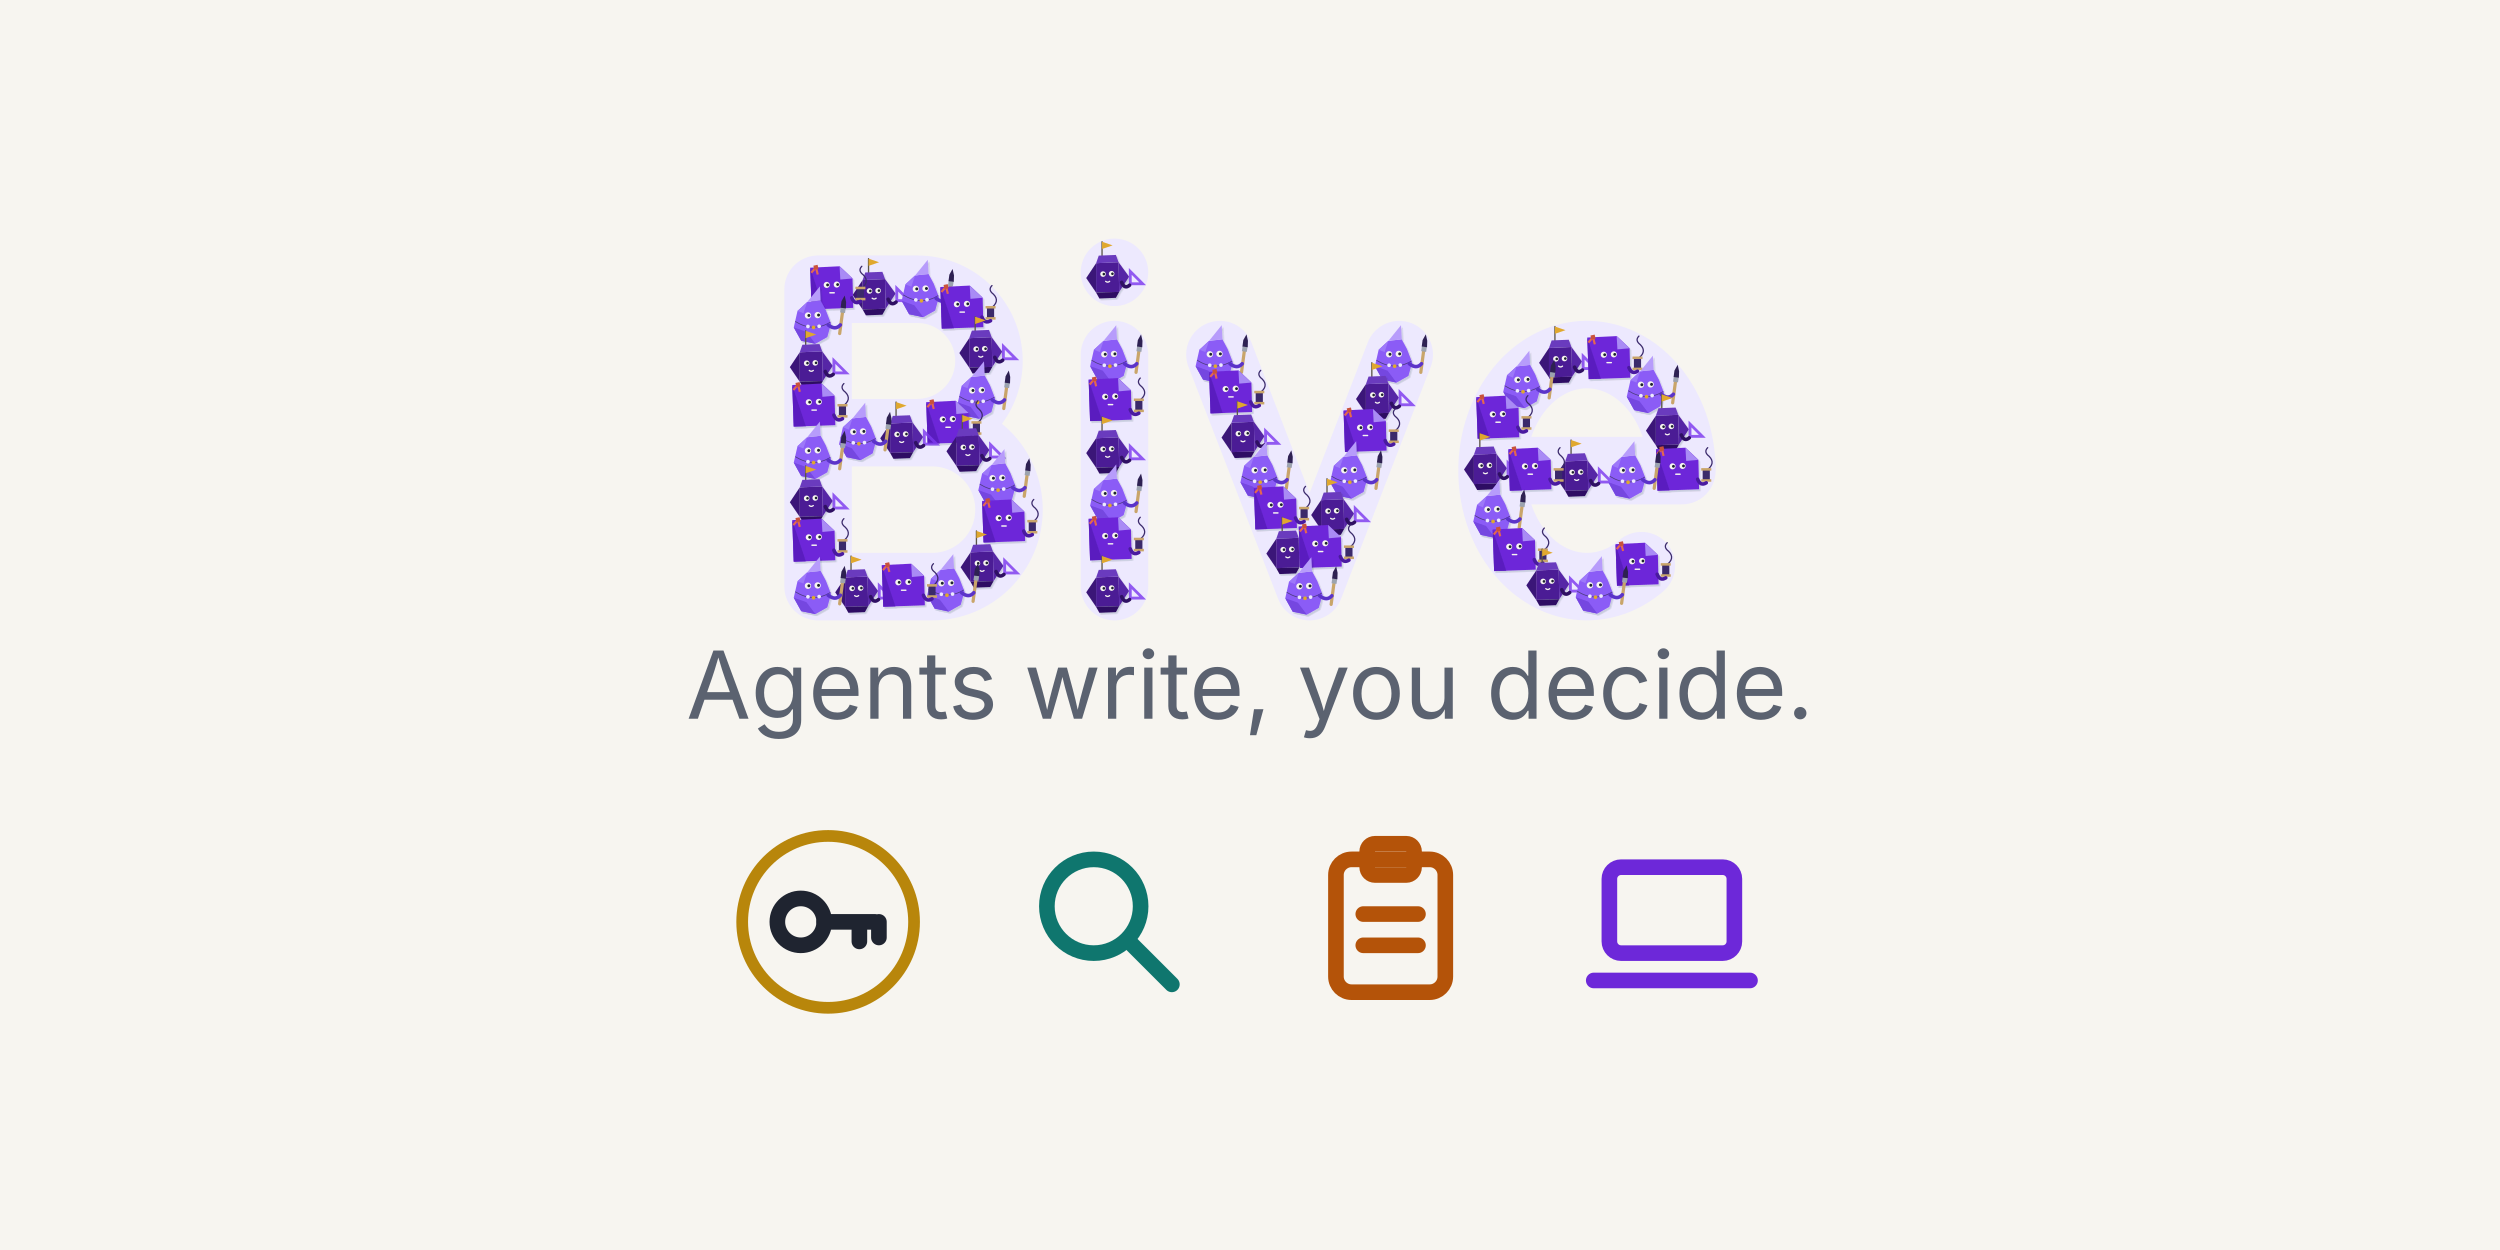
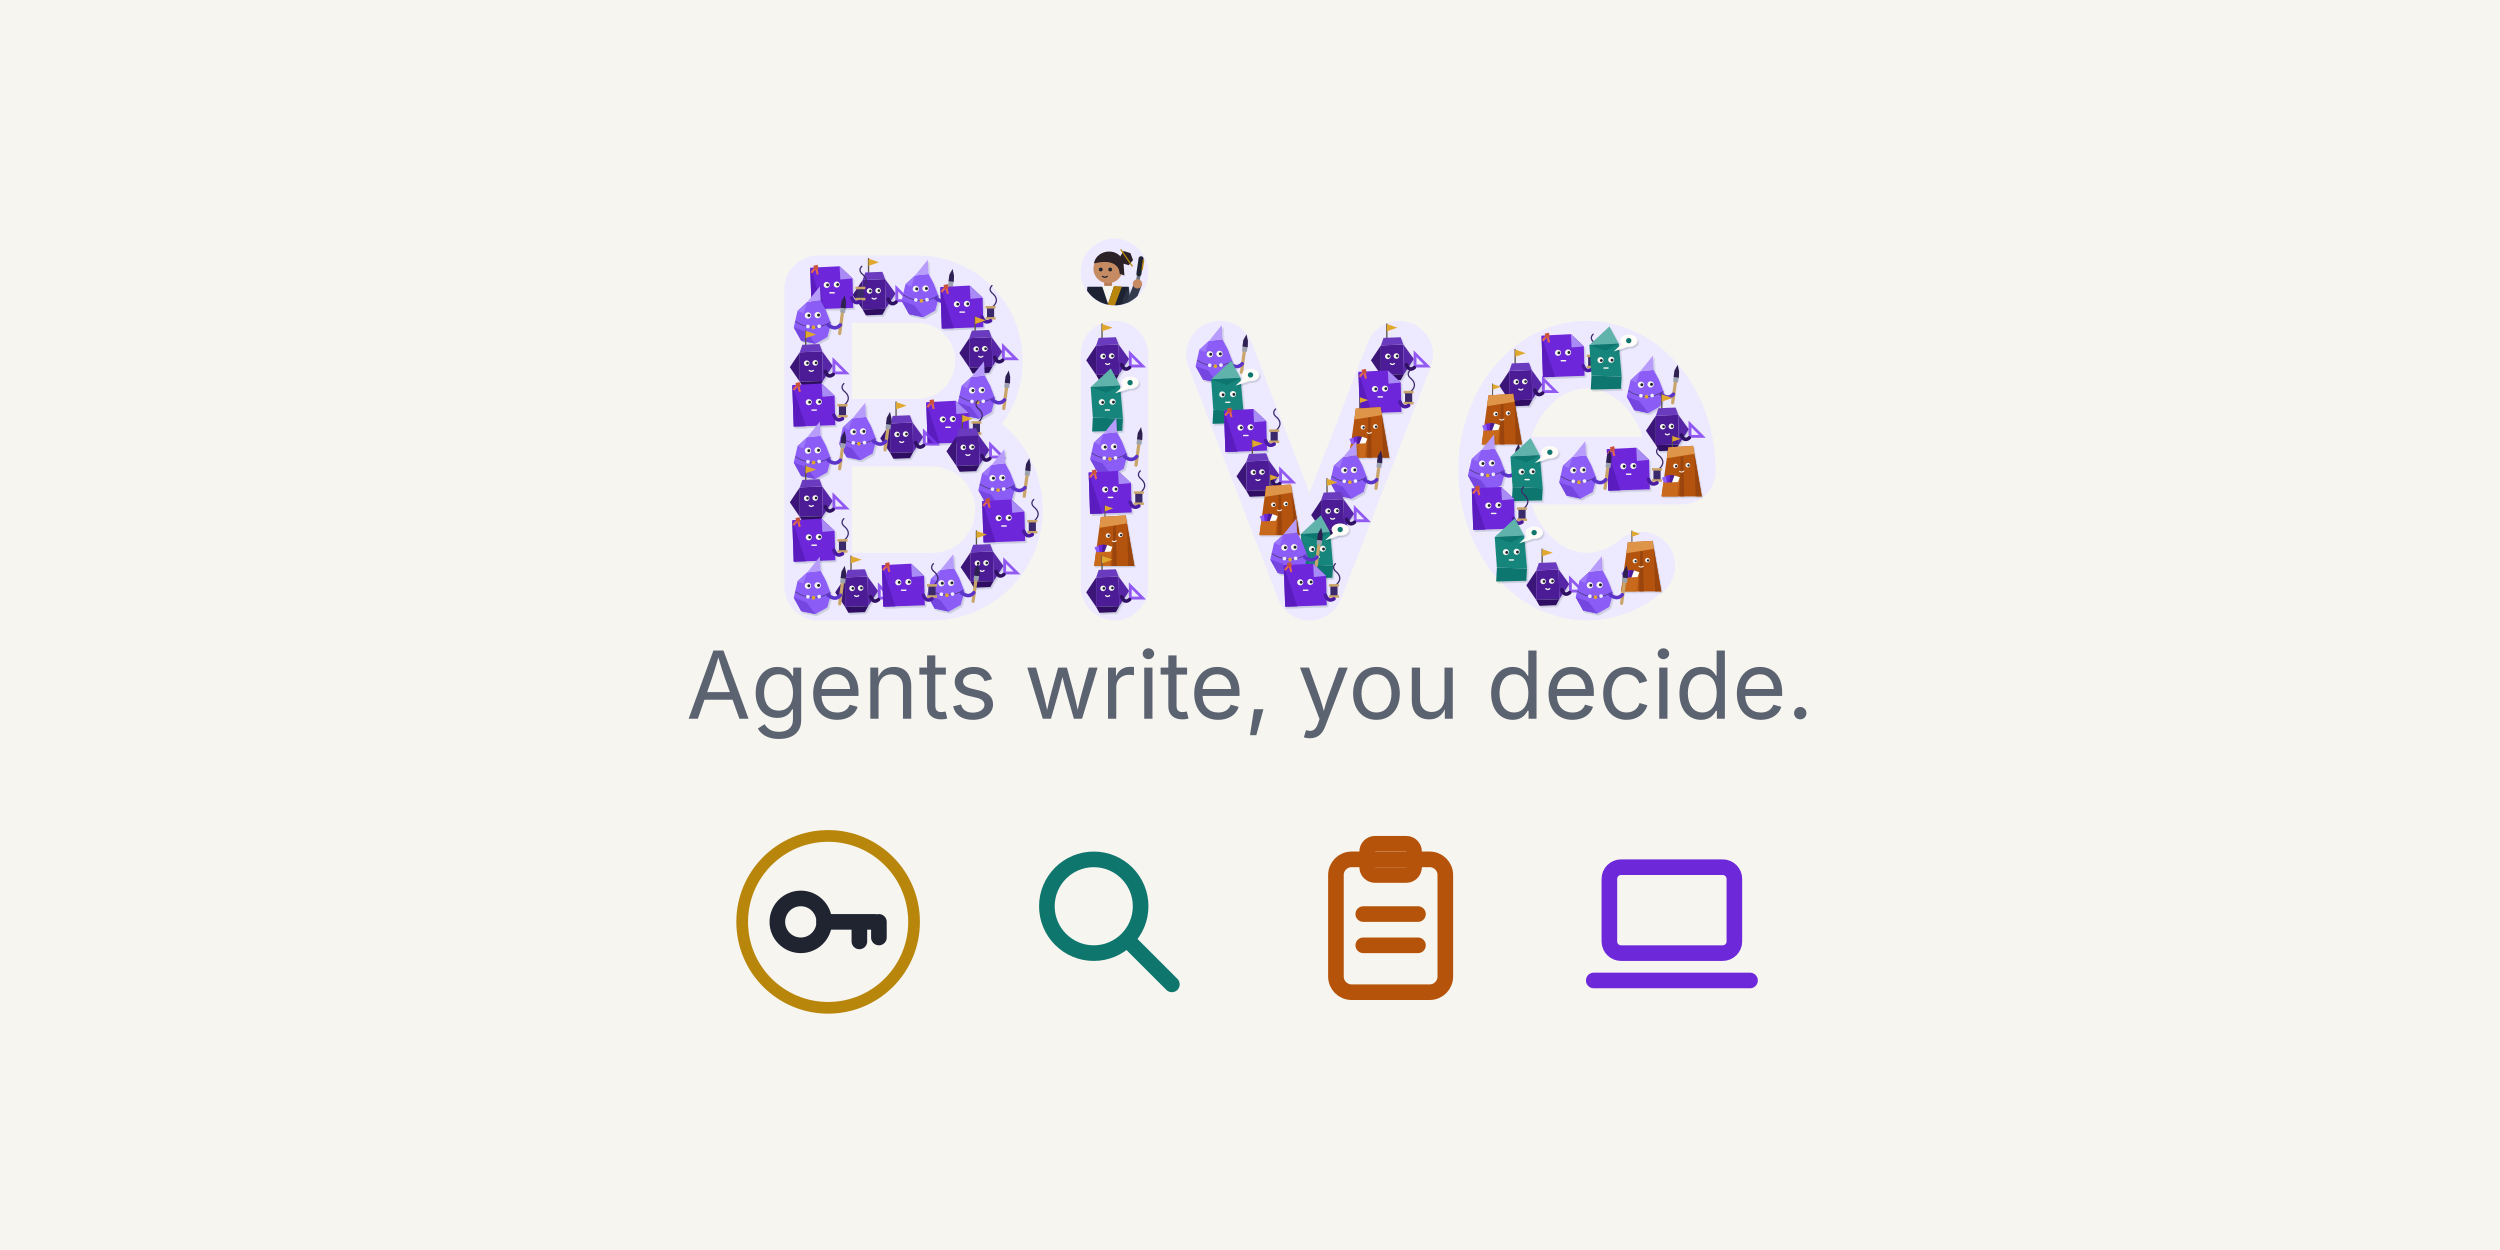
<svg xmlns="http://www.w3.org/2000/svg" viewBox="0 0 1280 640" width="1280" height="640" role="img" aria-labelledby="t d">
  <rect width="1280" height="640" fill="#F7F5F0" />
  <g transform="translate(328.15, 85.44) scale(0.54)">
    <defs>
      <filter id="w-sh" x="-30%" y="-30%" width="160%" height="160%">
        <feOffset in="SourceAlpha" dx="4" dy="5" result="o" />
        <feFlood flood-color="#1F2430" flood-opacity="0.16" />
        <feComposite in2="o" operator="in" />
        <feMerge>
          <feMergeNode />
          <feMergeNode in="SourceGraphic" />
        </feMerge>
      </filter>
      <g id="w-pim">
        <g transform="translate(40,106) scale(0.52)">
          <g filter="url(#w-sh)">
            <path d="M-14,-146 L22,-150 L36,-124 L50,-88 L40,-52 L8,-34 L-30,-42 L-50,-78 L-40,-122 Z" fill="#8B5CF6" />
            <path d="M-14,-146 L22,-150 L20,-188 Z" fill="#B79CFB" />
            <path d="M-50,-78 L-30,-42 L8,-34 L-16,-66 Z" fill="#7446E0" />
            <path d="M-40,-122 L-14,-146 L-24,-116 Z" fill="#9D78F9" />
          </g>
          <circle cx="-12" cy="-110" r="8.500" fill="#F7F5F0" />
          <circle cx="14" cy="-111" r="8.500" fill="#F7F5F0" />
          <circle cx="-9.500" cy="-110" r="4" fill="#1F2430" />
          <circle cx="16.500" cy="-111" r="4" fill="#1F2430" />
          <path d="M-46,-94 Q2,-64 48,-92" fill="none" stroke="#4A3A7A" stroke-width="2" />
          <circle cx="-12" cy="-80.500" r="5" fill="#EDE9FE" />
          <circle cx="3" cy="-78" r="5" fill="#E0A82E" />
          <circle cx="18" cy="-81" r="5" fill="#EDE9FE" />
        </g>
        <path d="M78,74 L82,44" fill="none" stroke="#C9A56A" stroke-width="4.500" stroke-linecap="round" />
        <path d="M82,45 L83,38" fill="none" stroke="#9CA3AF" stroke-width="7" />
        <path d="M79.300,38 L86.700,39 L87,30 L85,21 L80.500,29 Z" fill="#2E2152" />
        <path d="M62,62 Q72,70 79,62" fill="none" stroke="#5B33C9" stroke-width="5" stroke-linecap="round" />
      </g>
      <g id="w-odet">
        <g transform="translate(40,98) scale(0.5)">
          <g filter="url(#w-sh)">
            <path d="M-60,-156 L22,-160 L58,-126 L60,-44 L-56,-40 Z" fill="#6D28D9" />
            <path d="M-60,-156 L-56,-40 L-22,-41 Z" fill="#5A1FBF" />
            <path d="M22,-160 L58,-126 L24,-123 Z" fill="#A98BF5" />
          </g>
          <path d="M-44,-157 l-13,15 M-44,-157 l5,20" fill="none" stroke="#E4674F" stroke-width="6" stroke-linecap="butt" />
          <rect x="-50" y="-163" width="12" height="12" fill="#C9523C" transform="rotate(-12 -44 -157)" />
          <circle cx="-14" cy="-108" r="8.500" fill="#F7F5F0" />
          <circle cx="14" cy="-109" r="8.500" fill="#F7F5F0" />
          <circle cx="-11.500" cy="-108" r="4" fill="#1F2430" />
          <circle cx="16.500" cy="-109" r="4" fill="#1F2430" />
          <path d="M-5,-86 h12" fill="none" stroke="#F7F5F0" stroke-width="4" stroke-linecap="round" />
        </g>
        <path d="M80,50 Q94,40 84,30 Q76,24 82,18" fill="none" stroke="#3B2A6B" stroke-width="1.800" stroke-linecap="round" />
        <rect x="75" y="49" width="10" height="14" fill="#3B2A6B" />
        <rect x="73" y="46.500" width="14" height="3.500" fill="#C9A56A" />
        <rect x="73" y="62" width="14" height="3.500" fill="#C9A56A" />
        <path d="M68,62 Q72,72 80,67" fill="none" stroke="#4A1AA0" stroke-width="5" stroke-linecap="round" />
      </g>
      <g id="w-fenn">
        <g transform="translate(34,106) scale(0.46)">
          <path d="M-16,-160 V-210" fill="none" stroke="#5B5548" stroke-width="4" stroke-linecap="round" />
          <path d="M-16,-210 L16,-199 L-16,-188 Z" fill="#E0A82E" />
          <g filter="url(#w-sh)">
            <path d="M-34,-145 L34,-148 L36,-58 L-34,-56 Z" fill="#4C1D95" />
            <path d="M-34,-145 L34,-148 L26,-170 L-26,-168 Z" fill="#6A3BBE" />
            <path d="M-34,-145 L-34,-56 L-64,-100 Z" fill="#3B1578" />
            <path d="M34,-148 L36,-58 L66,-104 Z" fill="#5727A6" />
            <path d="M-34,-56 L36,-58 L26,-40 L-24,-38 Z" fill="#2F1063" />
          </g>
          <circle cx="-13" cy="-112" r="8.500" fill="#F7F5F0" />
          <circle cx="13" cy="-113" r="8.500" fill="#F7F5F0" />
          <circle cx="-10.500" cy="-112" r="4" fill="#1F2430" />
          <circle cx="15.500" cy="-113" r="4" fill="#1F2430" />
          <path d="M-5,-90 q6,5 12,0" fill="none" stroke="#F7F5F0" stroke-width="4" stroke-linecap="round" />
        </g>
        <path fill-rule="evenodd" d="M64,70 L88,70 L64,46 Z M68,66 L78.500,66 L68,55.500 Z" fill="#7C3AED" fill-opacity="0.82" />
        <path d="M54,66 Q58,76 65,70" fill="none" stroke="#2F1063" stroke-width="5" stroke-linecap="round" />
      </g>
+       <clipPath id="w-c">
+         <circle cx="48" cy="48" r="46" />
+       </clipPath>
+       <g id="w-maren">
+         <g clip-path="url(#w-c)">
+           <g transform="translate(39,266) scale(0.6)">
+             <rect x="-9" y="-346" width="18" height="20" fill="#B87B54" />
+             <g filter="url(#w-sh)">
+               <path d="M-48,-330 L48,-330 L64,-124 L-70,-112 Z" fill="#1F2430" />
+               <path d="M48,-330 L64,-124 L40,-122 L34,-300 Z" fill="#2B3142" />
+               <path d="M-14,-332 L14,-332 L0,-290 Z" fill="#F7F5F0" />
+               <path d="M14,-332 L32,-330 L5,-258 L0,-290 Z" fill="#B8860B" />
+             </g>
+             <circle cx="0" cy="-372" r="34" fill="#C68B62" />
+             <path d="M36,-413 L52,-408 L58,-392 L48,-380 L34,-384 L28,-400 Z" fill="#2B2126" />
+             <path d="M-33,-384 C-26,-420 30,-422 36,-384 L38,-356 L27,-360 C26,-382 6,-394 -33,-384 Z" fill="#2B2126" />
+             <path d="M30,-416 L56,-378" fill="none" stroke="#B8860B" stroke-width="3" stroke-linecap="round" />
+             <circle cx="-17" cy="-370" r="4.500" fill="#1F2430" />
+             <circle cx="5" cy="-370" r="4.500" fill="#1F2430" />
+             <path d="M-13,-354 q6,4 11,0" fill="none" stroke="#1F2430" stroke-width="3" stroke-linecap="round" />
+           </g>
+           <path d="M70,92 L80,66" fill="none" stroke="#343B4D" stroke-width="11" stroke-linecap="round" />
+           <path d="M80,64 L82,50" fill="none" stroke="#6B7280" stroke-width="5" stroke-linecap="round" />
+           <path d="M82,50 L85,29" fill="none" stroke="#1F2430" stroke-width="7" stroke-linecap="round" />
+           <path d="M86.500,44 L88.500,31" fill="none" stroke="#B8860B" stroke-width="2" stroke-linecap="round" />
+           <circle cx="80" cy="64" r="6.500" fill="#C68B62" />
+         </g>
+       </g>
+       <g id="w-sill">
+         <g transform="translate(30,182) scale(0.5)">
+           <g filter="url(#w-sh)">
+             <path d="M-44,-300 L38,-304 L12,-352 Z" fill="#5FB3AA" />
+             <path d="M-38,-215 L46,-212 L44,-178 L-40,-176 Z" fill="#0F766E" />
+             <path d="M-44,-300 L38,-304 L46,-212 L-38,-215 Z" fill="#14857C" />
+             <path d="M-44,-300 L38,-304 L0,-284 Z" fill="#0F766E" />
+           </g>
+           <circle cx="-13" cy="-258" r="8.500" fill="#F7F5F0" />
+           <circle cx="17" cy="-259" r="8.500" fill="#F7F5F0" />
+           <circle cx="-10.500" cy="-257" r="4" fill="#1F2430" />
+           <circle cx="19.500" cy="-258" r="4" fill="#1F2430" />
+           <path d="M-3,-236 h11" fill="none" stroke="#F7F5F0" stroke-width="4" stroke-linecap="round" />
+           <g transform="translate(-32.1,-14.3)" filter="url(#w-sh)">
+             <path d="M80,-290 L56,-268 L94,-281 Z" fill="#FFFDF8" />
+             <ellipse cx="98" cy="-298" rx="24" ry="17" fill="#FFFDF8" />
+           </g>
+           <circle cx="65.900" cy="-312.300" r="7.500" fill="#0F766E" />
+         </g>
+       </g>
+       <g id="w-brae">
+         <g transform="translate(44,104) scale(0.36)">
+           <path d="M-34,-226 V-276" fill="none" stroke="#5B5548" stroke-width="4" stroke-linecap="round" />
+           <path d="M-34,-276 L-2,-265 L-34,-254 Z" fill="#E0A82E" />
+           <g filter="url(#w-sh)">
+             <path d="M-50,-232 L46,-238 L80,-42 L-76,-42 Z" fill="#B45309" />
+             <path d="M51,-207 L80,-42 L56,-42 Z" fill="#9A4507" />
+             <path d="M-2,-197 L8,-198 L12,-42 L-6,-42 Z" fill="#9A4507" />
+             <g>
+               <rect x="-11" y="-22" width="22" height="40" fill="#8B5CF6" transform="translate(-56,-98) rotate(-22)" />
+               <rect x="-11" y="-22" width="22" height="40" fill="#6D28D9" transform="translate(-45,-102) rotate(-8)" />
+               <rect x="-11" y="-22" width="22" height="40" fill="#4C1D95" transform="translate(-34,-102) rotate(6)" />
+               <rect x="-11" y="-22" width="22" height="40" fill="#FFFDF8" transform="translate(-23,-99) rotate(20)" />
+             </g>
+             <path d="M-69,-95 L-8,-98 L-14,-42 L-76,-42 Z" fill="#C8691F" />
+             <path d="M-50,-232 L46,-238 L51,-207 L-55,-190 Z" fill="#DE9448" />
+           </g>
+           <circle cx="-22" cy="-160" r="9" fill="#F7F5F0" />
+           <circle cx="26" cy="-163" r="9" fill="#F7F5F0" />
+           <circle cx="-19.500" cy="-159" r="4.500" fill="#1F2430" />
+           <circle cx="28.500" cy="-162" r="4.500" fill="#1F2430" />
+           <path d="M-6,-139 q8,6 16,-1" fill="none" stroke="#F7F5F0" stroke-width="4" stroke-linecap="round" />
+         </g>
+       </g>
    </defs>
    <g fill="none" stroke="#EDE9FE" stroke-width="64" stroke-linejoin="round" stroke-linecap="round">
      <path d="M168,398 V116 H262 a68,68 0 0 1 0,136 H168 M168,252 H276 a73,73 0 0 1 0,146 H168" />
      <path d="M449,100 h0.01 M449,178 V398" />
      <path d="M549,178 L634,398 L719,178" />
      <path d="M807,288 H987 A90,110 0 1 0 948.6,378.1" />
    </g>
    <g>
-       <use href="#w-fenn" transform="translate(419.1,64.6) scale(0.68)" />
+       <use href="#w-maren" transform="translate(416.4,67.4) scale(0.68)" />
      <use href="#w-fenn" transform="translate(197.7,80.6) scale(0.68)" />
      <use href="#w-odet" transform="translate(153.7,82) scale(0.68)" />
      <use href="#w-pim" transform="translate(237.7,82.5) scale(0.68)" />
      <use href="#w-odet" transform="translate(277.1,100.3) scale(0.68)" />
      <use href="#w-pim" transform="translate(135.4,107.7) scale(0.68)" />
      <use href="#w-fenn" transform="translate(298.8,135.7) scale(0.68)" />
-       <use href="#w-pim" transform="translate(416.4,144.5) scale(0.68)" />
+       <use href="#w-fenn" transform="translate(419.1,142.6) scale(0.68)" />
+       <use href="#w-fenn" transform="translate(689.1,142.6) scale(0.68)" />
      <use href="#w-pim" transform="translate(516.4,144.5) scale(0.68)" />
-       <use href="#w-pim" transform="translate(686.4,144.5) scale(0.68)" />
-       <use href="#w-fenn" transform="translate(848.5,145) scale(0.68)" />
-       <use href="#w-odet" transform="translate(890.5,148.2) scale(0.68)" />
+       <use href="#w-odet" transform="translate(847.1,146.4) scale(0.68)" />
+       <use href="#w-sill" transform="translate(893.8,147.2) scale(0.68)" />
      <use href="#w-fenn" transform="translate(138.1,149.1) scale(0.68)" />
-       <use href="#w-pim" transform="translate(808.1,168.7) scale(0.68)" />
+       <use href="#w-fenn" transform="translate(810.8,166.8) scale(0.68)" />
      <use href="#w-pim" transform="translate(925.2,173.4) scale(0.68)" />
      <use href="#w-pim" transform="translate(291,178.8) scale(0.68)" />
-       <use href="#w-fenn" transform="translate(674.9,179.3) scale(0.68)" />
-       <use href="#w-odet" transform="translate(531.9,180.7) scale(0.68)" />
-       <use href="#w-odet" transform="translate(417.7,188) scale(0.68)" />
+       <use href="#w-sill" transform="translate(535.2,179.7) scale(0.68)" />
+       <use href="#w-odet" transform="translate(673.5,180.7) scale(0.68)" />
+       <use href="#w-sill" transform="translate(421,187) scale(0.68)" />
      <use href="#w-odet" transform="translate(136.7,193.2) scale(0.68)" />
-       <use href="#w-odet" transform="translate(785.2,204.7) scale(0.68)" />
+       <use href="#w-brae" transform="translate(785.9,202.7) scale(0.68)" />
      <use href="#w-fenn" transform="translate(949.8,209.3) scale(0.68)" />
      <use href="#w-odet" transform="translate(263.7,209.5) scale(0.68)" />
-       <use href="#w-fenn" transform="translate(547.4,215.9) scale(0.68)" />
+       <use href="#w-brae" transform="translate(660.1,215.3) scale(0.68)" />
      <use href="#w-fenn" transform="translate(223.8,216.6) scale(0.68)" />
-       <use href="#w-odet" transform="translate(659.4,217.3) scale(0.68)" />
+       <use href="#w-odet" transform="translate(546,217.3) scale(0.68)" />
      <use href="#w-pim" transform="translate(178.4,218) scale(0.68)" />
      <use href="#w-fenn" transform="translate(286.6,228.9) scale(0.68)" />
-       <use href="#w-fenn" transform="translate(419.1,230.6) scale(0.68)" />
+       <use href="#w-pim" transform="translate(416.4,232.5) scale(0.68)" />
      <use href="#w-pim" transform="translate(135.4,235.9) scale(0.68)" />
-       <use href="#w-fenn" transform="translate(777.3,246.2) scale(0.68)" />
-       <use href="#w-fenn" transform="translate(863.8,252.6) scale(0.68)" />
-       <use href="#w-odet" transform="translate(815.7,254) scale(0.68)" />
-       <use href="#w-odet" transform="translate(955.7,254) scale(0.68)" />
-       <use href="#w-pim" transform="translate(558.9,254.5) scale(0.68)" />
+       <use href="#w-pim" transform="translate(774.6,248.1) scale(0.68)" />
+       <use href="#w-brae" transform="translate(956.4,252) scale(0.68)" />
+       <use href="#w-fenn" transform="translate(561.6,252.6) scale(0.68)" />
+       <use href="#w-sill" transform="translate(819,253) scale(0.68)" />
+       <use href="#w-odet" transform="translate(909,254) scale(0.68)" />
      <use href="#w-pim" transform="translate(643.9,254.5) scale(0.68)" />
-       <use href="#w-pim" transform="translate(907.7,254.5) scale(0.68)" />
+       <use href="#w-pim" transform="translate(861.1,254.5) scale(0.68)" />
      <use href="#w-pim" transform="translate(310.4,262) scale(0.68)" />
-       <use href="#w-pim" transform="translate(416.4,276.5) scale(0.68)" />
+       <use href="#w-odet" transform="translate(417.7,276) scale(0.68)" />
      <use href="#w-fenn" transform="translate(138.1,277.2) scale(0.68)" />
+       <use href="#w-brae" transform="translate(575.1,288.7) scale(0.68)" />
      <use href="#w-fenn" transform="translate(632.4,289.3) scale(0.68)" />
-       <use href="#w-odet" transform="translate(574.4,290.7) scale(0.68)" />
-       <use href="#w-pim" transform="translate(779.7,291.7) scale(0.68)" />
+       <use href="#w-odet" transform="translate(781,291.2) scale(0.68)" />
      <use href="#w-odet" transform="translate(316.7,303.1) scale(0.68)" />
-       <use href="#w-odet" transform="translate(417.7,320) scale(0.68)" />
+       <use href="#w-brae" transform="translate(418.4,318) scale(0.68)" />
      <use href="#w-odet" transform="translate(136.7,321.3) scale(0.68)" />
-       <use href="#w-fenn" transform="translate(589.9,325.9) scale(0.68)" />
-       <use href="#w-odet" transform="translate(616.9,327.3) scale(0.68)" />
-       <use href="#w-odet" transform="translate(800.8,330.2) scale(0.68)" />
+       <use href="#w-sill" transform="translate(620.2,326.3) scale(0.68)" />
+       <use href="#w-pim" transform="translate(587.2,327.8) scale(0.68)" />
+       <use href="#w-sill" transform="translate(804.1,329.2) scale(0.68)" />
      <use href="#w-fenn" transform="translate(300,338.8) scale(0.68)" />
-       <use href="#w-odet" transform="translate(917.3,344.1) scale(0.68)" />
+       <use href="#w-brae" transform="translate(918,342.1) scale(0.68)" />
      <use href="#w-fenn" transform="translate(836.4,356) scale(0.68)" />
      <use href="#w-pim" transform="translate(261.9,361.6) scale(0.68)" />
      <use href="#w-fenn" transform="translate(181.1,362.6) scale(0.68)" />
      <use href="#w-fenn" transform="translate(419.1,362.6) scale(0.68)" />
      <use href="#w-pim" transform="translate(876.8,363.5) scale(0.68)" />
      <use href="#w-pim" transform="translate(135.4,364) scale(0.68)" />
      <use href="#w-odet" transform="translate(221.6,364) scale(0.68)" />
-       <use href="#w-pim" transform="translate(601.4,364.5) scale(0.68)" />
+       <use href="#w-odet" transform="translate(602.7,364) scale(0.68)" />
    </g>
  </g>
  <text x="640" y="368" text-anchor="middle" font-family="system-ui, -apple-system, Segoe UI, sans-serif" font-size="48" fill="#5B6270">Agents write, you decide.</text>
  <g transform="translate(376,424) scale(4)" fill="none" stroke="#1F2430" stroke-width="2" stroke-linecap="round" stroke-linejoin="round">
    <circle cx="12" cy="12" r="11" stroke="#B8860B" stroke-width="1.5" />
    <circle cx="8.5" cy="12" r="3" />
    <path d="M11.5 12H18M16 12v2.5M18.5 12v2" />
  </g>
  <g transform="translate(520,424) scale(4)" fill="none" stroke="#0F766E" stroke-width="2" stroke-linecap="round" stroke-linejoin="round">
    <circle cx="10" cy="10" r="6" />
    <path d="M14.5 14.5L20 20" />
  </g>
  <g transform="translate(664,424) scale(4)" fill="none" stroke="#B45309" stroke-width="2" stroke-linecap="round" stroke-linejoin="round">
    <rect x="5" y="4" width="14" height="17" rx="2" />
    <rect x="9" y="2" width="6" height="4" rx="1" />
    <path d="M8.5 11h7M8.5 15h7" />
  </g>
  <g transform="translate(808,424) scale(4)" fill="none" stroke="#6D28D9" stroke-width="2" stroke-linecap="round" stroke-linejoin="round">
    <rect x="4" y="5" width="16" height="11" rx="1.5" />
    <path d="M2 19.5h20" />
  </g>
</svg>
